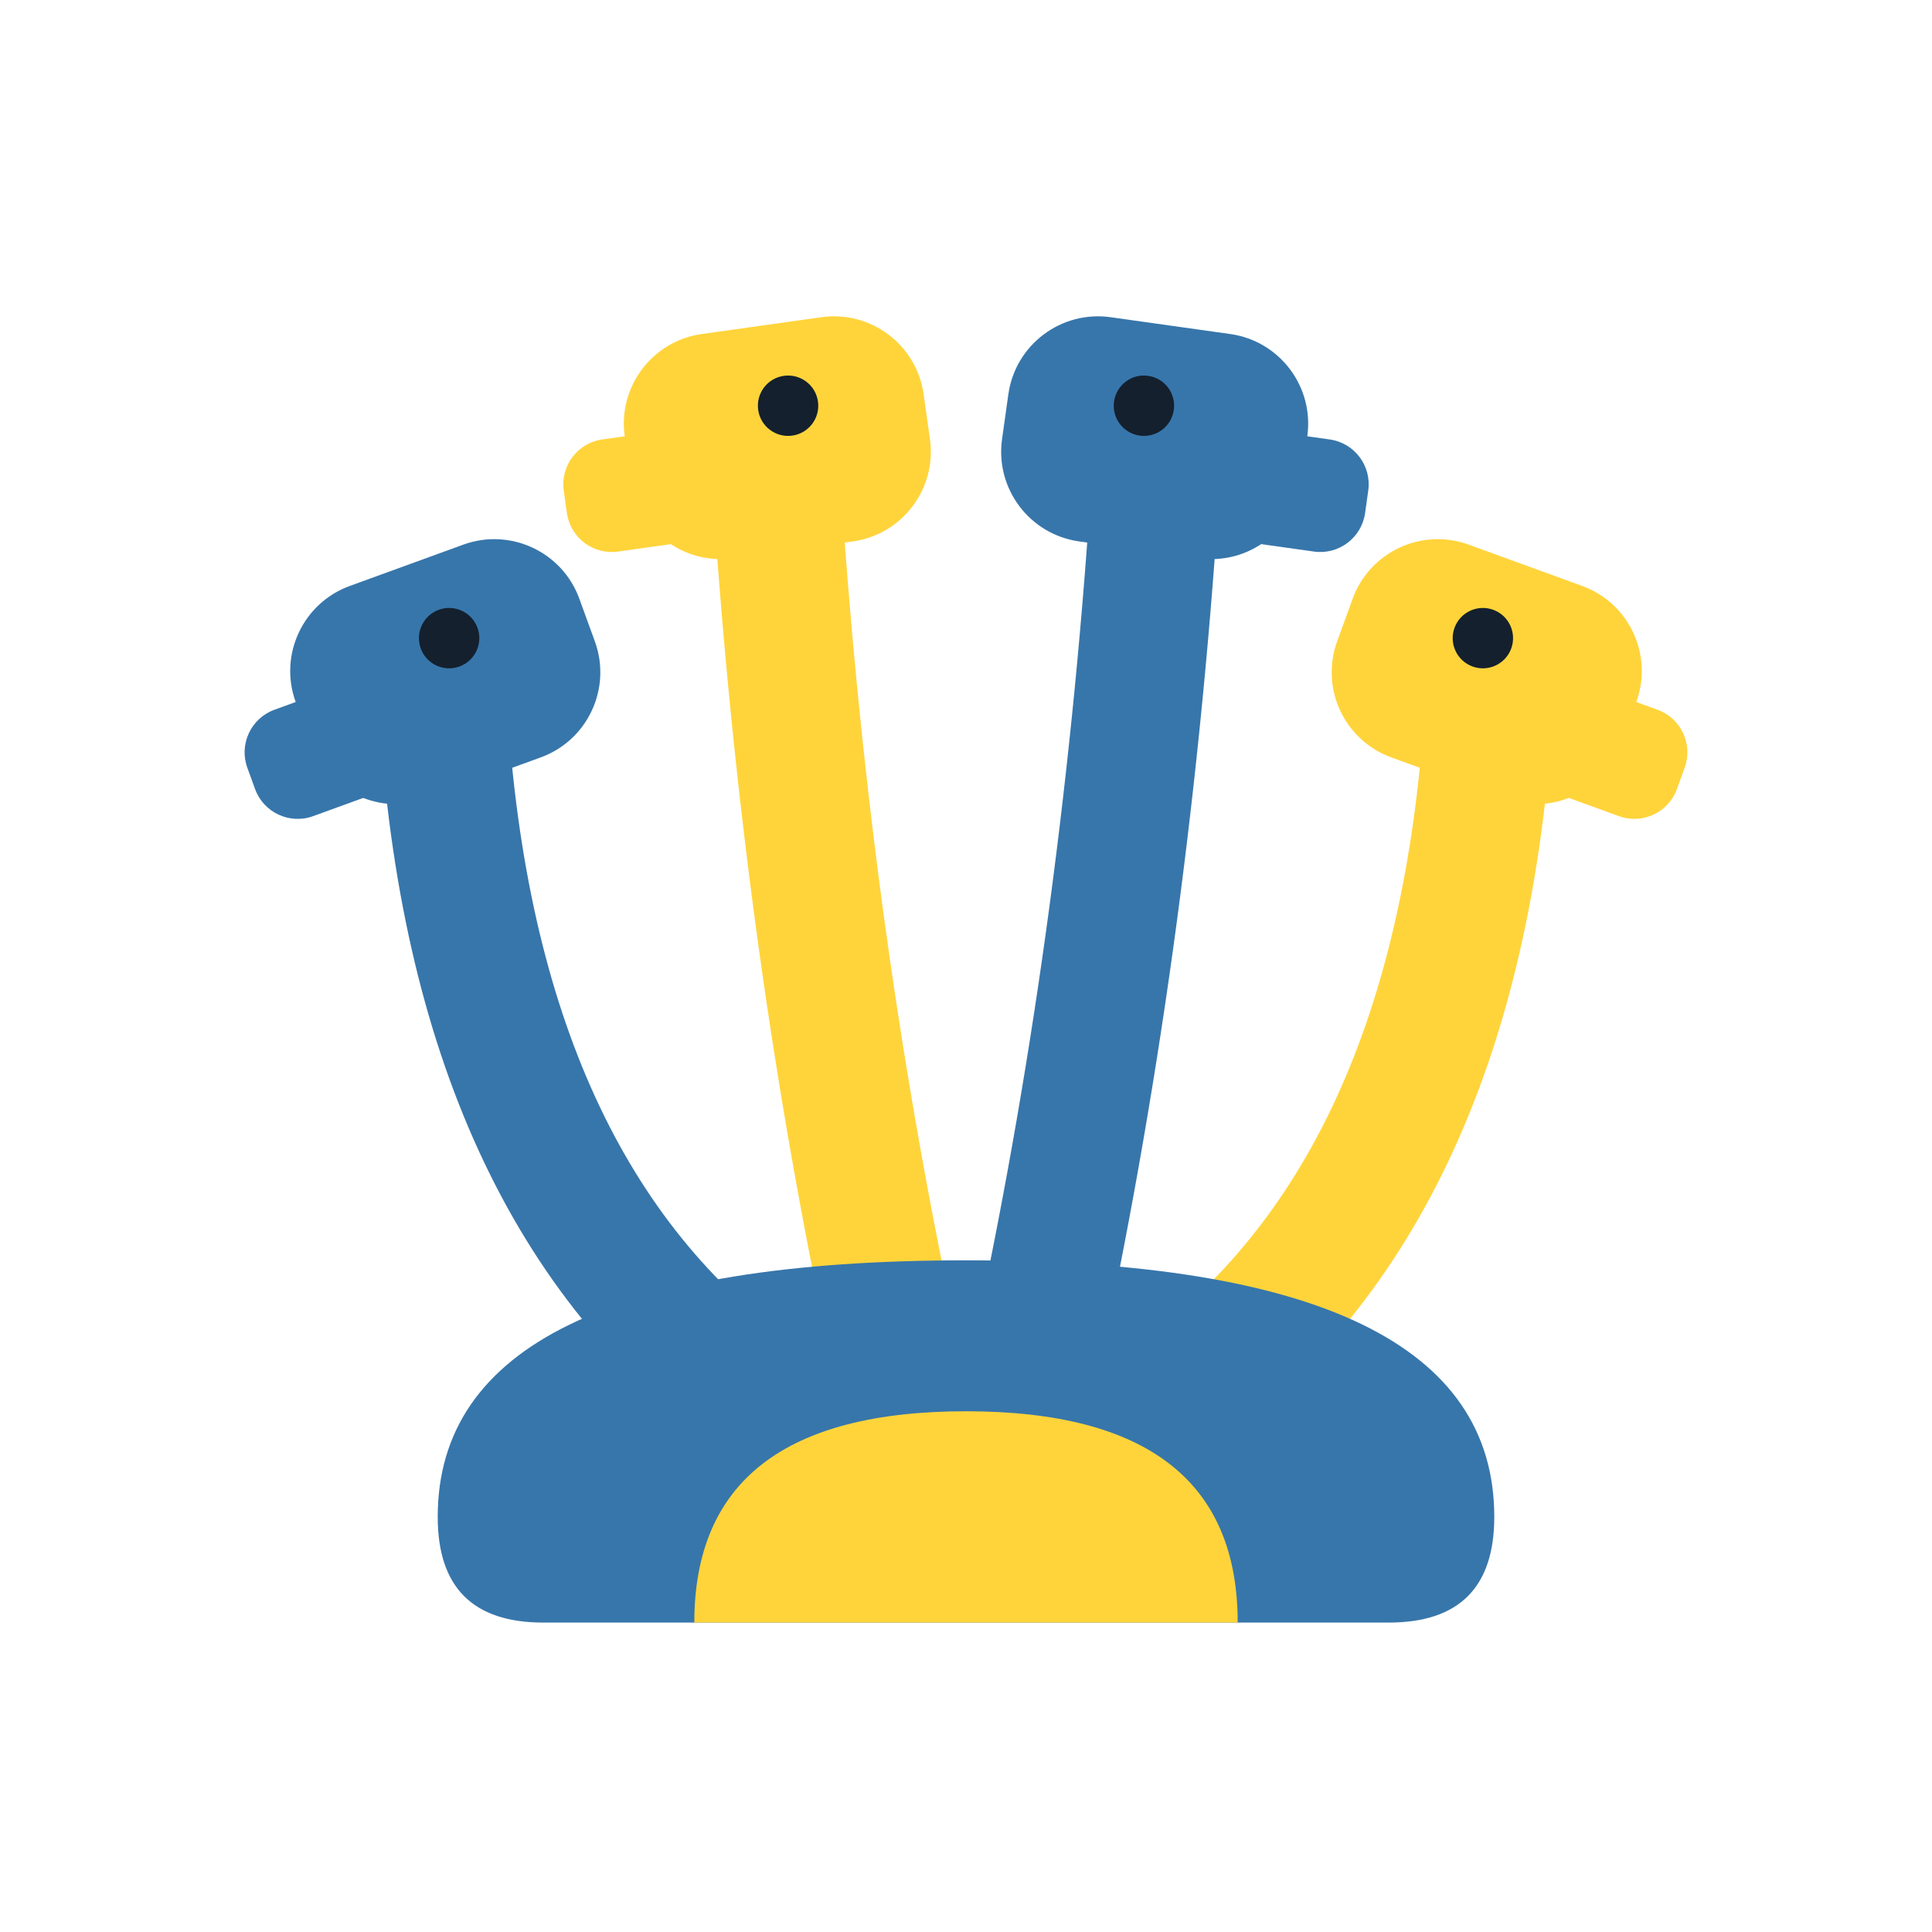
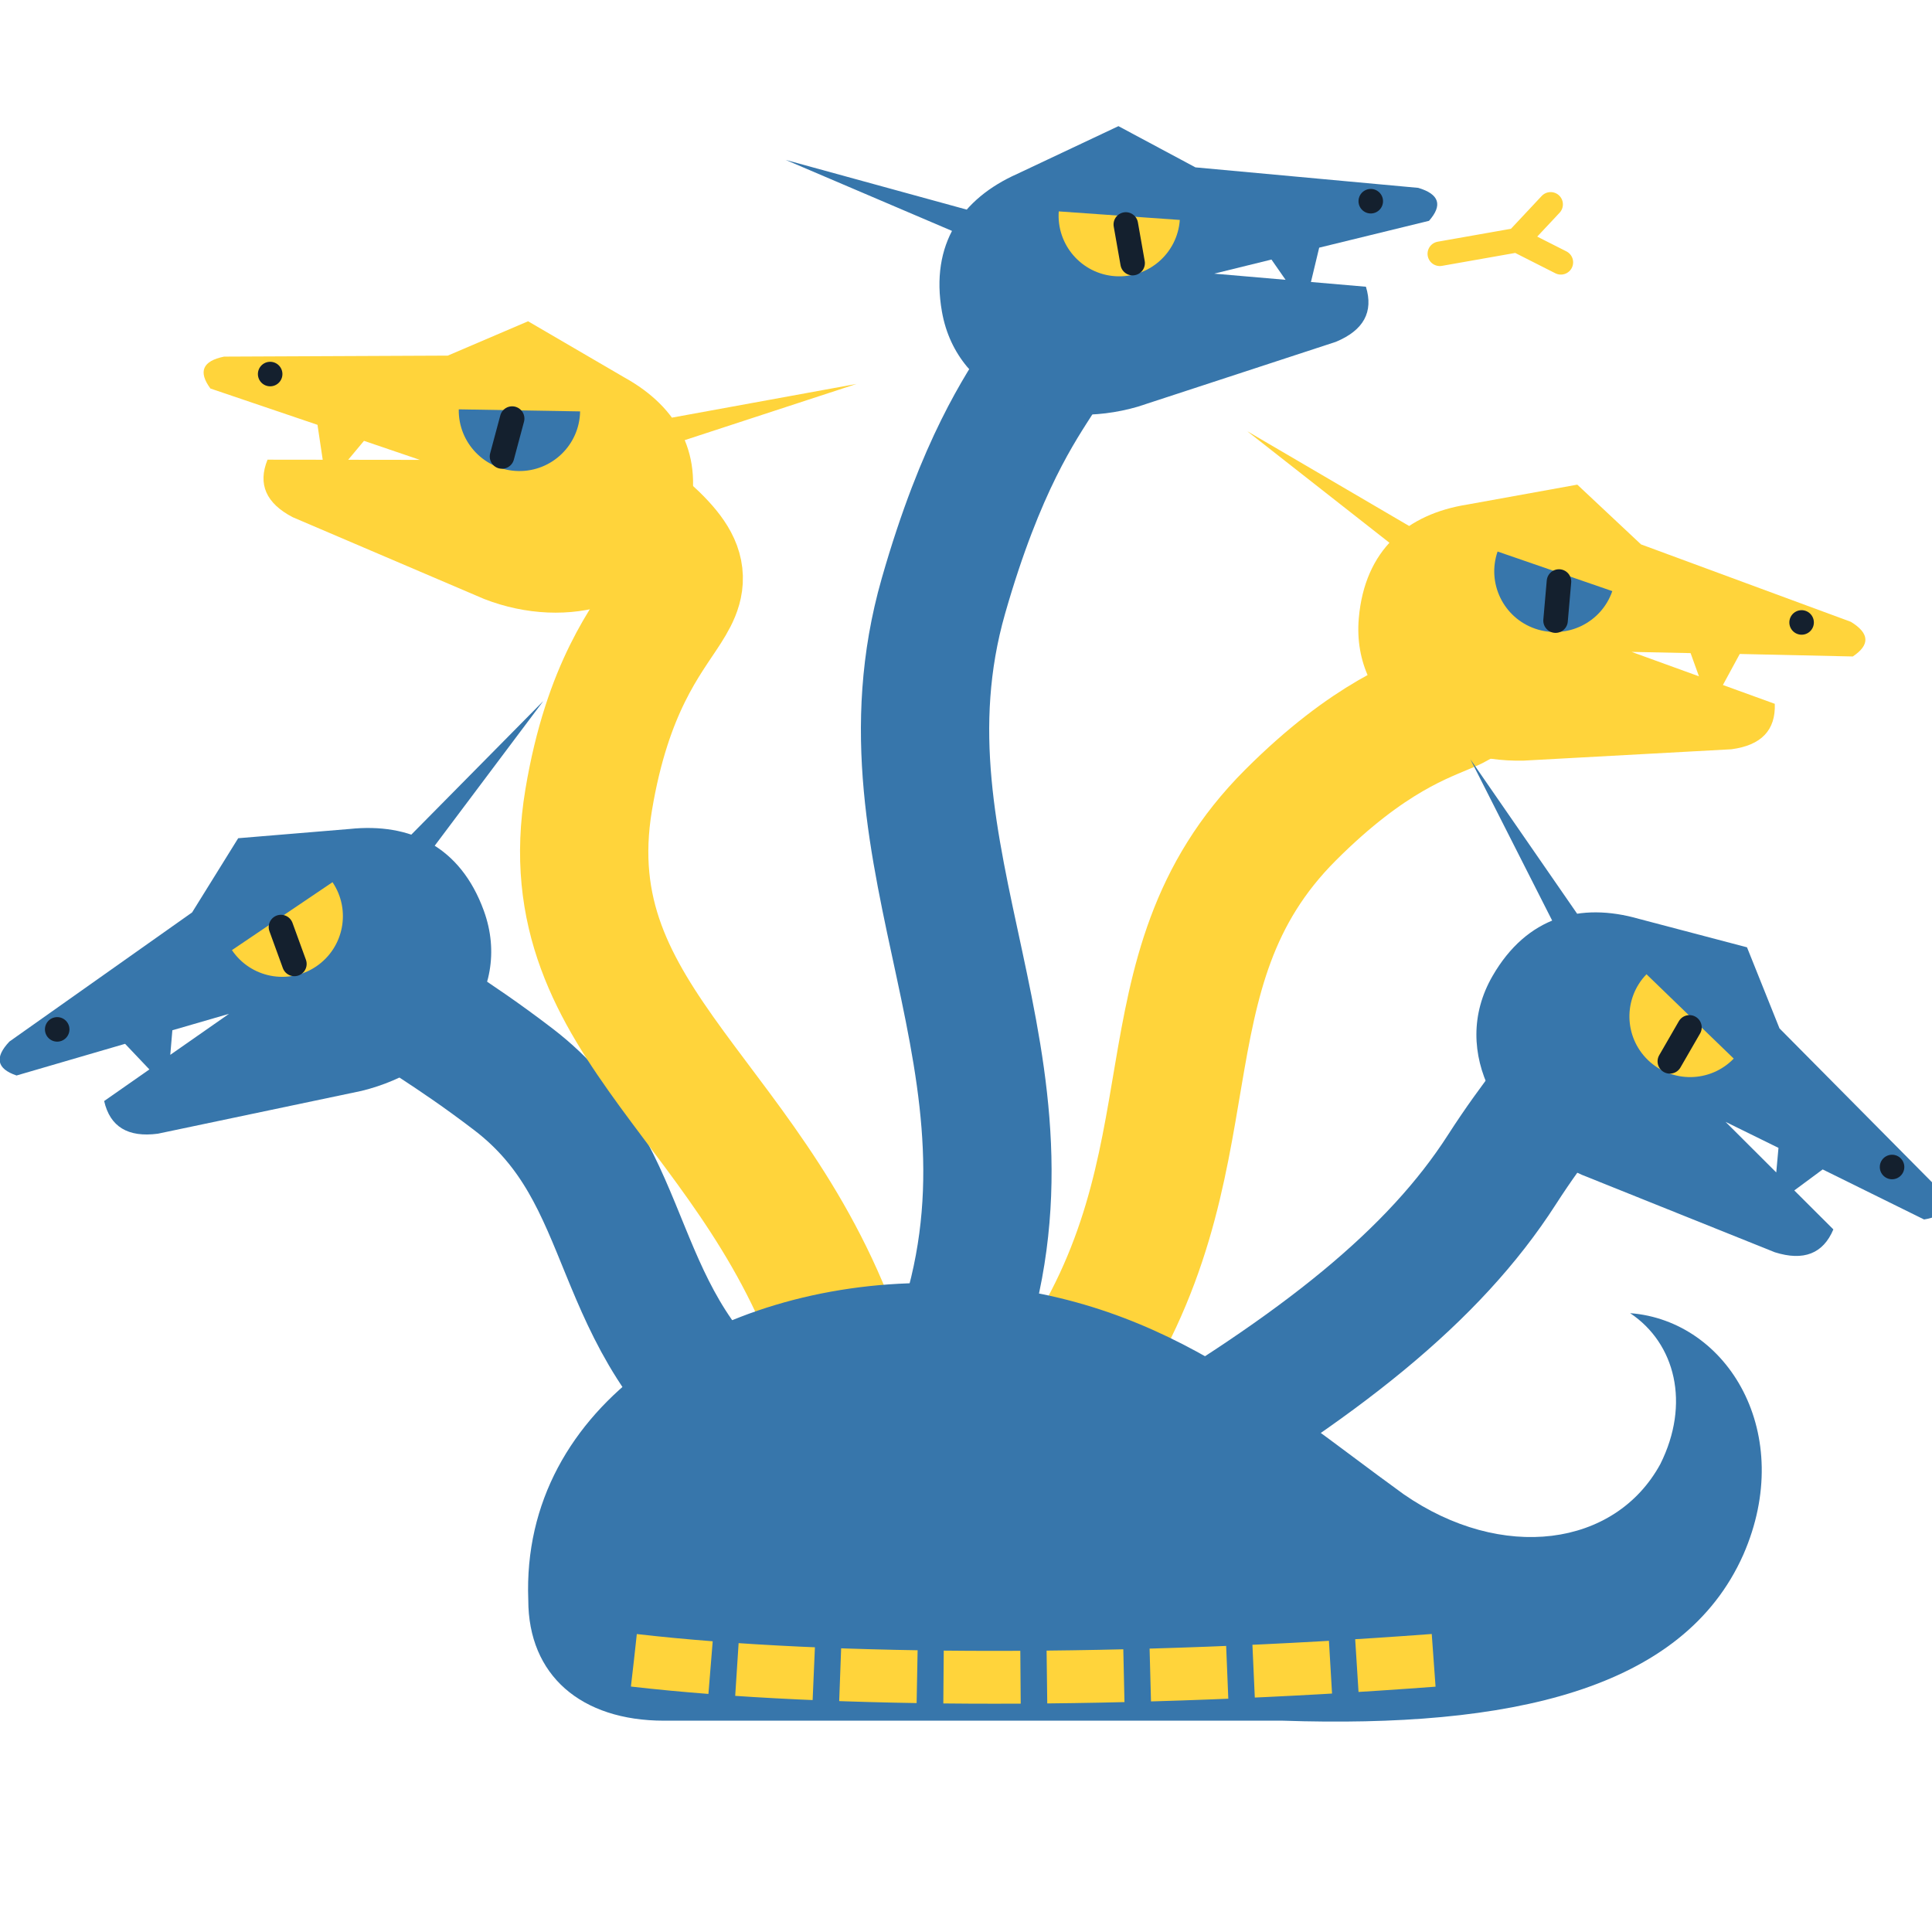
<svg xmlns="http://www.w3.org/2000/svg" viewBox="0 0 512 512">
-   <g transform="translate(0 -18)">
-     <g fill="none" stroke-linecap="round" stroke-width="34">
-       <path d="M206 392 Q128 340 118 214" stroke="#3776AB" />
-       <path d="M238 380 Q214 270 206 150" stroke="#FFD43B" />
-       <path d="M274 380 Q298 270 306 150" stroke="#3776AB" />
-       <path d="M306 392 Q384 340 394 214" stroke="#FFD43B" />
+   <defs>
+     <path id="hydra-head" d="M-14 -2C-14-16-6-24 6-27L28-33 42-22 86-10Q92-7 87-3L64-1.5 59 10 54-.8 42 0 72 8Q73 16 64 18L22 24C4 26-14 16-14-2ZM6-8-40-38-2-20Z" />
+     <g id="hydra-eye">
+       <path d="M13-18 37-12A12 12 0 0 1 13-18Z" />
+       <path d="M26-13v8M76-9h0" stroke="#14202E" stroke-width="5" stroke-linecap="round" />
    </g>
-     <path d="M116 420 Q116 352 256 352 Q396 352 396 420 Q396 448 368 448 L144 448 Q116 448 116 420 Z" fill="#3776AB" />
-     <path d="M184 448 Q184 392 256 392 Q328 392 328 448 Z" fill="#FFD43B" />
-     <g>
-       <g transform="translate(118 196) rotate(-20)">
-         <rect x="-40" y="-30" width="80" height="60" rx="24" fill="#3776AB" />
-         <rect x="-58" y="-6" width="40" height="30" rx="12" fill="#3776AB" />
-         <circle cx="4" cy="-8" r="8" fill="#14202E" />
-       </g>
-       <g transform="translate(206 134) rotate(-8)">
-         <rect x="-40" y="-30" width="80" height="60" rx="24" fill="#FFD43B" />
-         <rect x="-58" y="-6" width="40" height="30" rx="12" fill="#FFD43B" />
-         <circle cx="4" cy="-8" r="8" fill="#14202E" />
-       </g>
-       <g transform="translate(306 134) rotate(8)">
-         <rect x="-40" y="-30" width="80" height="60" rx="24" fill="#3776AB" />
-         <rect x="18" y="-6" width="40" height="30" rx="12" fill="#3776AB" />
-         <circle cx="-4" cy="-8" r="8" fill="#14202E" />
-       </g>
-       <g transform="translate(394 196) rotate(20)">
-         <rect x="-40" y="-30" width="80" height="60" rx="24" fill="#FFD43B" />
-         <rect x="18" y="-6" width="40" height="30" rx="12" fill="#FFD43B" />
-         <circle cx="-4" cy="-8" r="8" fill="#14202E" />
-       </g>
+   </defs>
+   <g class="neck" style="transform-origin: 200px 380px">
+     <path d="M200 380C160 350 170 312 136 286S96 266 112 250" fill="none" stroke="#3776AB" stroke-width="34" stroke-linecap="round" />
+     <g transform="translate(112 250) scale(-1.3 1.3) rotate(20)">
+       <use href="#hydra-head" fill="#3776AB" />
+       <use href="#hydra-eye" fill="#FFD43B" />
    </g>
  </g>
+   <g class="neck" style="transform-origin: 224px 362px">
+     <path d="M224 362C202 292 146 272 156 212S198 162 166 136" fill="none" stroke="#FFD43B" stroke-width="34" stroke-linecap="round" />
+     <g transform="translate(164 136) scale(-1.3 1.3) rotate(-15)">
+       <use href="#hydra-head" fill="#FFD43B" />
+       <use href="#hydra-eye" fill="#3776AB" />
+     </g>
+   </g>
+   <g class="neck" style="transform-origin: 254px 356px">
+     <path d="M254 356C280 282 230 228 250 158S292 98 270 82" fill="none" stroke="#3776AB" stroke-width="34" stroke-linecap="round" />
+     <g transform="translate(268 82) scale(1.3) rotate(-10)">
+       <use href="#hydra-head" fill="#3776AB" />
+       <use href="#hydra-eye" fill="#FFD43B" />
+       <path d="M88 4h16l8-6m-8 6 8 6" fill="none" stroke="#FFD43B" stroke-width="5" stroke-linecap="round" stroke-linejoin="round" />
+     </g>
+   </g>
+   <g class="neck" style="transform-origin: 284px 366px">
+     <path d="M284 366C324 308 300 258 342 216S400 198 380 168" fill="none" stroke="#FFD43B" stroke-width="34" stroke-linecap="round" />
+     <g transform="translate(378 168) scale(1.3) rotate(5)">
+       <use href="#hydra-head" fill="#FFD43B" />
+       <use href="#hydra-eye" fill="#3776AB" />
+     </g>
+   </g>
+   <g class="neck" style="transform-origin: 302px 390px">
+     <path d="M302 390C350 362 380 338 398 310S426 280 412 270" fill="none" stroke="#3776AB" stroke-width="34" stroke-linecap="round" />
+     <g transform="translate(410 270) scale(1.3) rotate(30)">
+       <use href="#hydra-head" fill="#3776AB" />
+       <use href="#hydra-eye" fill="#FFD43B" />
+     </g>
+   </g>
+   <path d="M140 424C138 372 190 340 246 340 304 340 336 370 372 396 398 414 428 410 440 388 448 372 444 356 432 348 458 350 476 380 462 412 446 448 400 458 340 456H176C154 456 140 444 140 424Z" fill="#3776AB" />
+   <path d="M168 440C220 446 300 446 380 440" fill="none" stroke="#FFD43B" stroke-width="14" stroke-dasharray="20.4 7" />
</svg>
